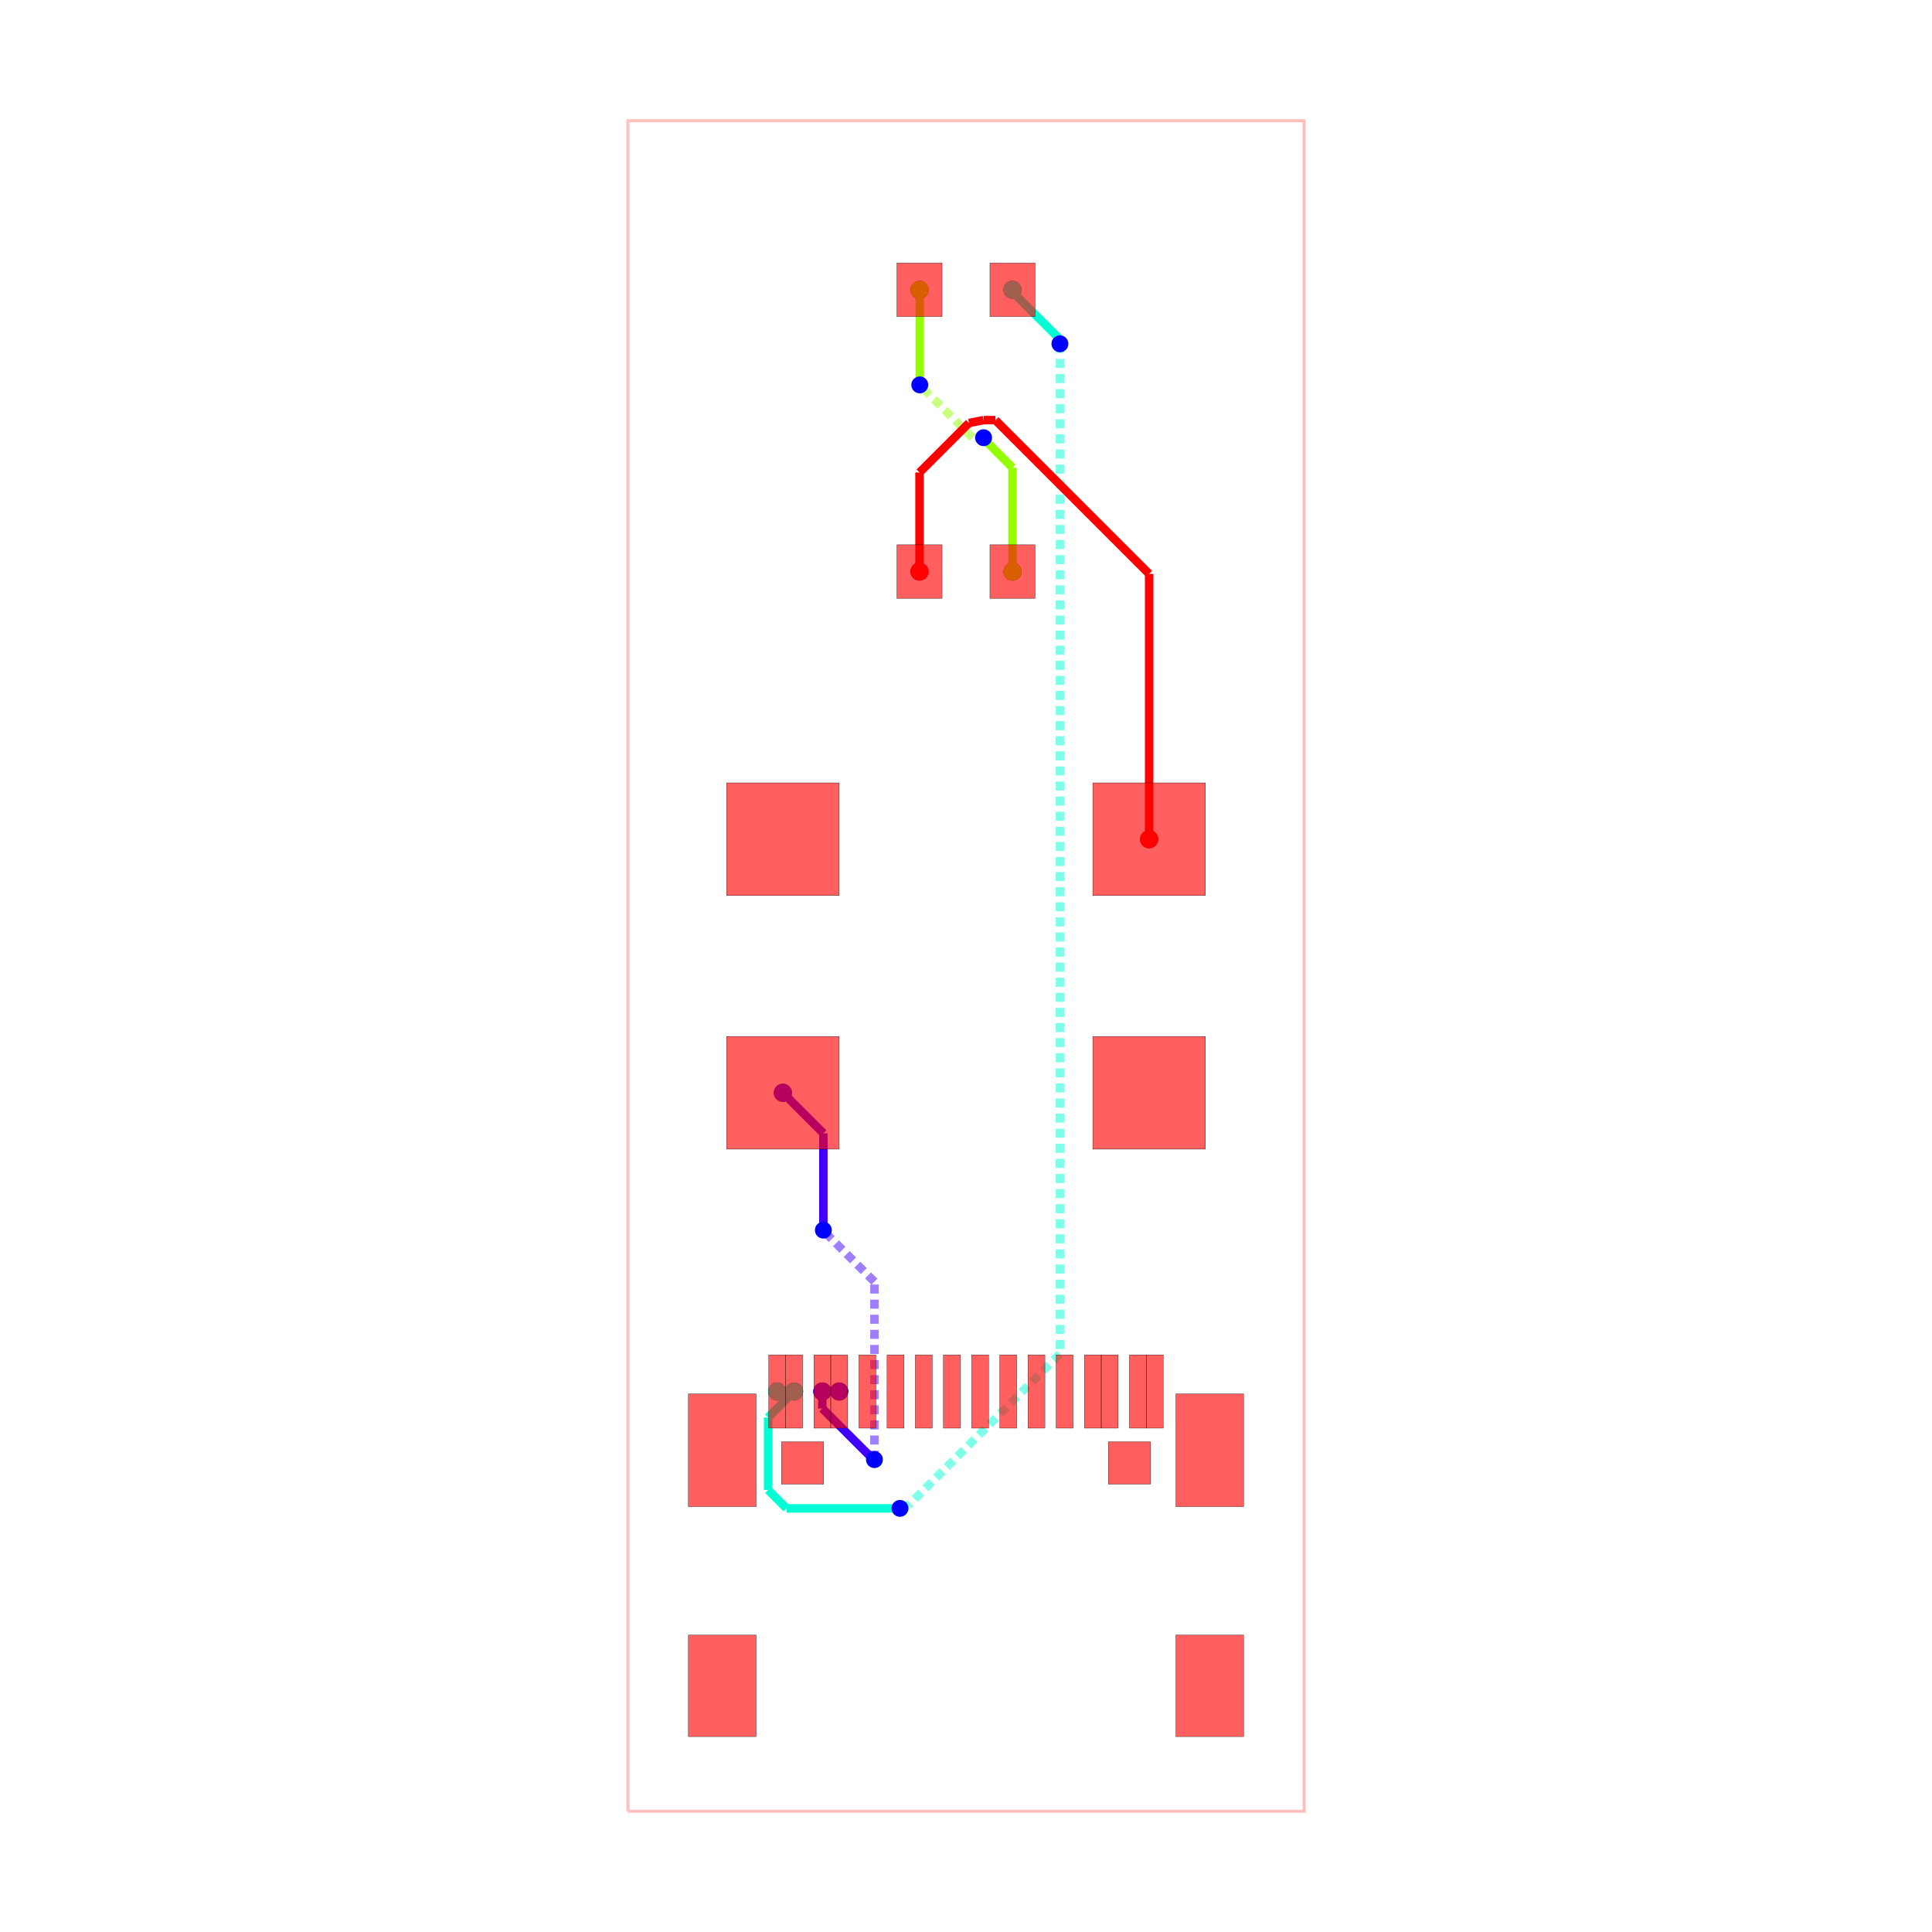
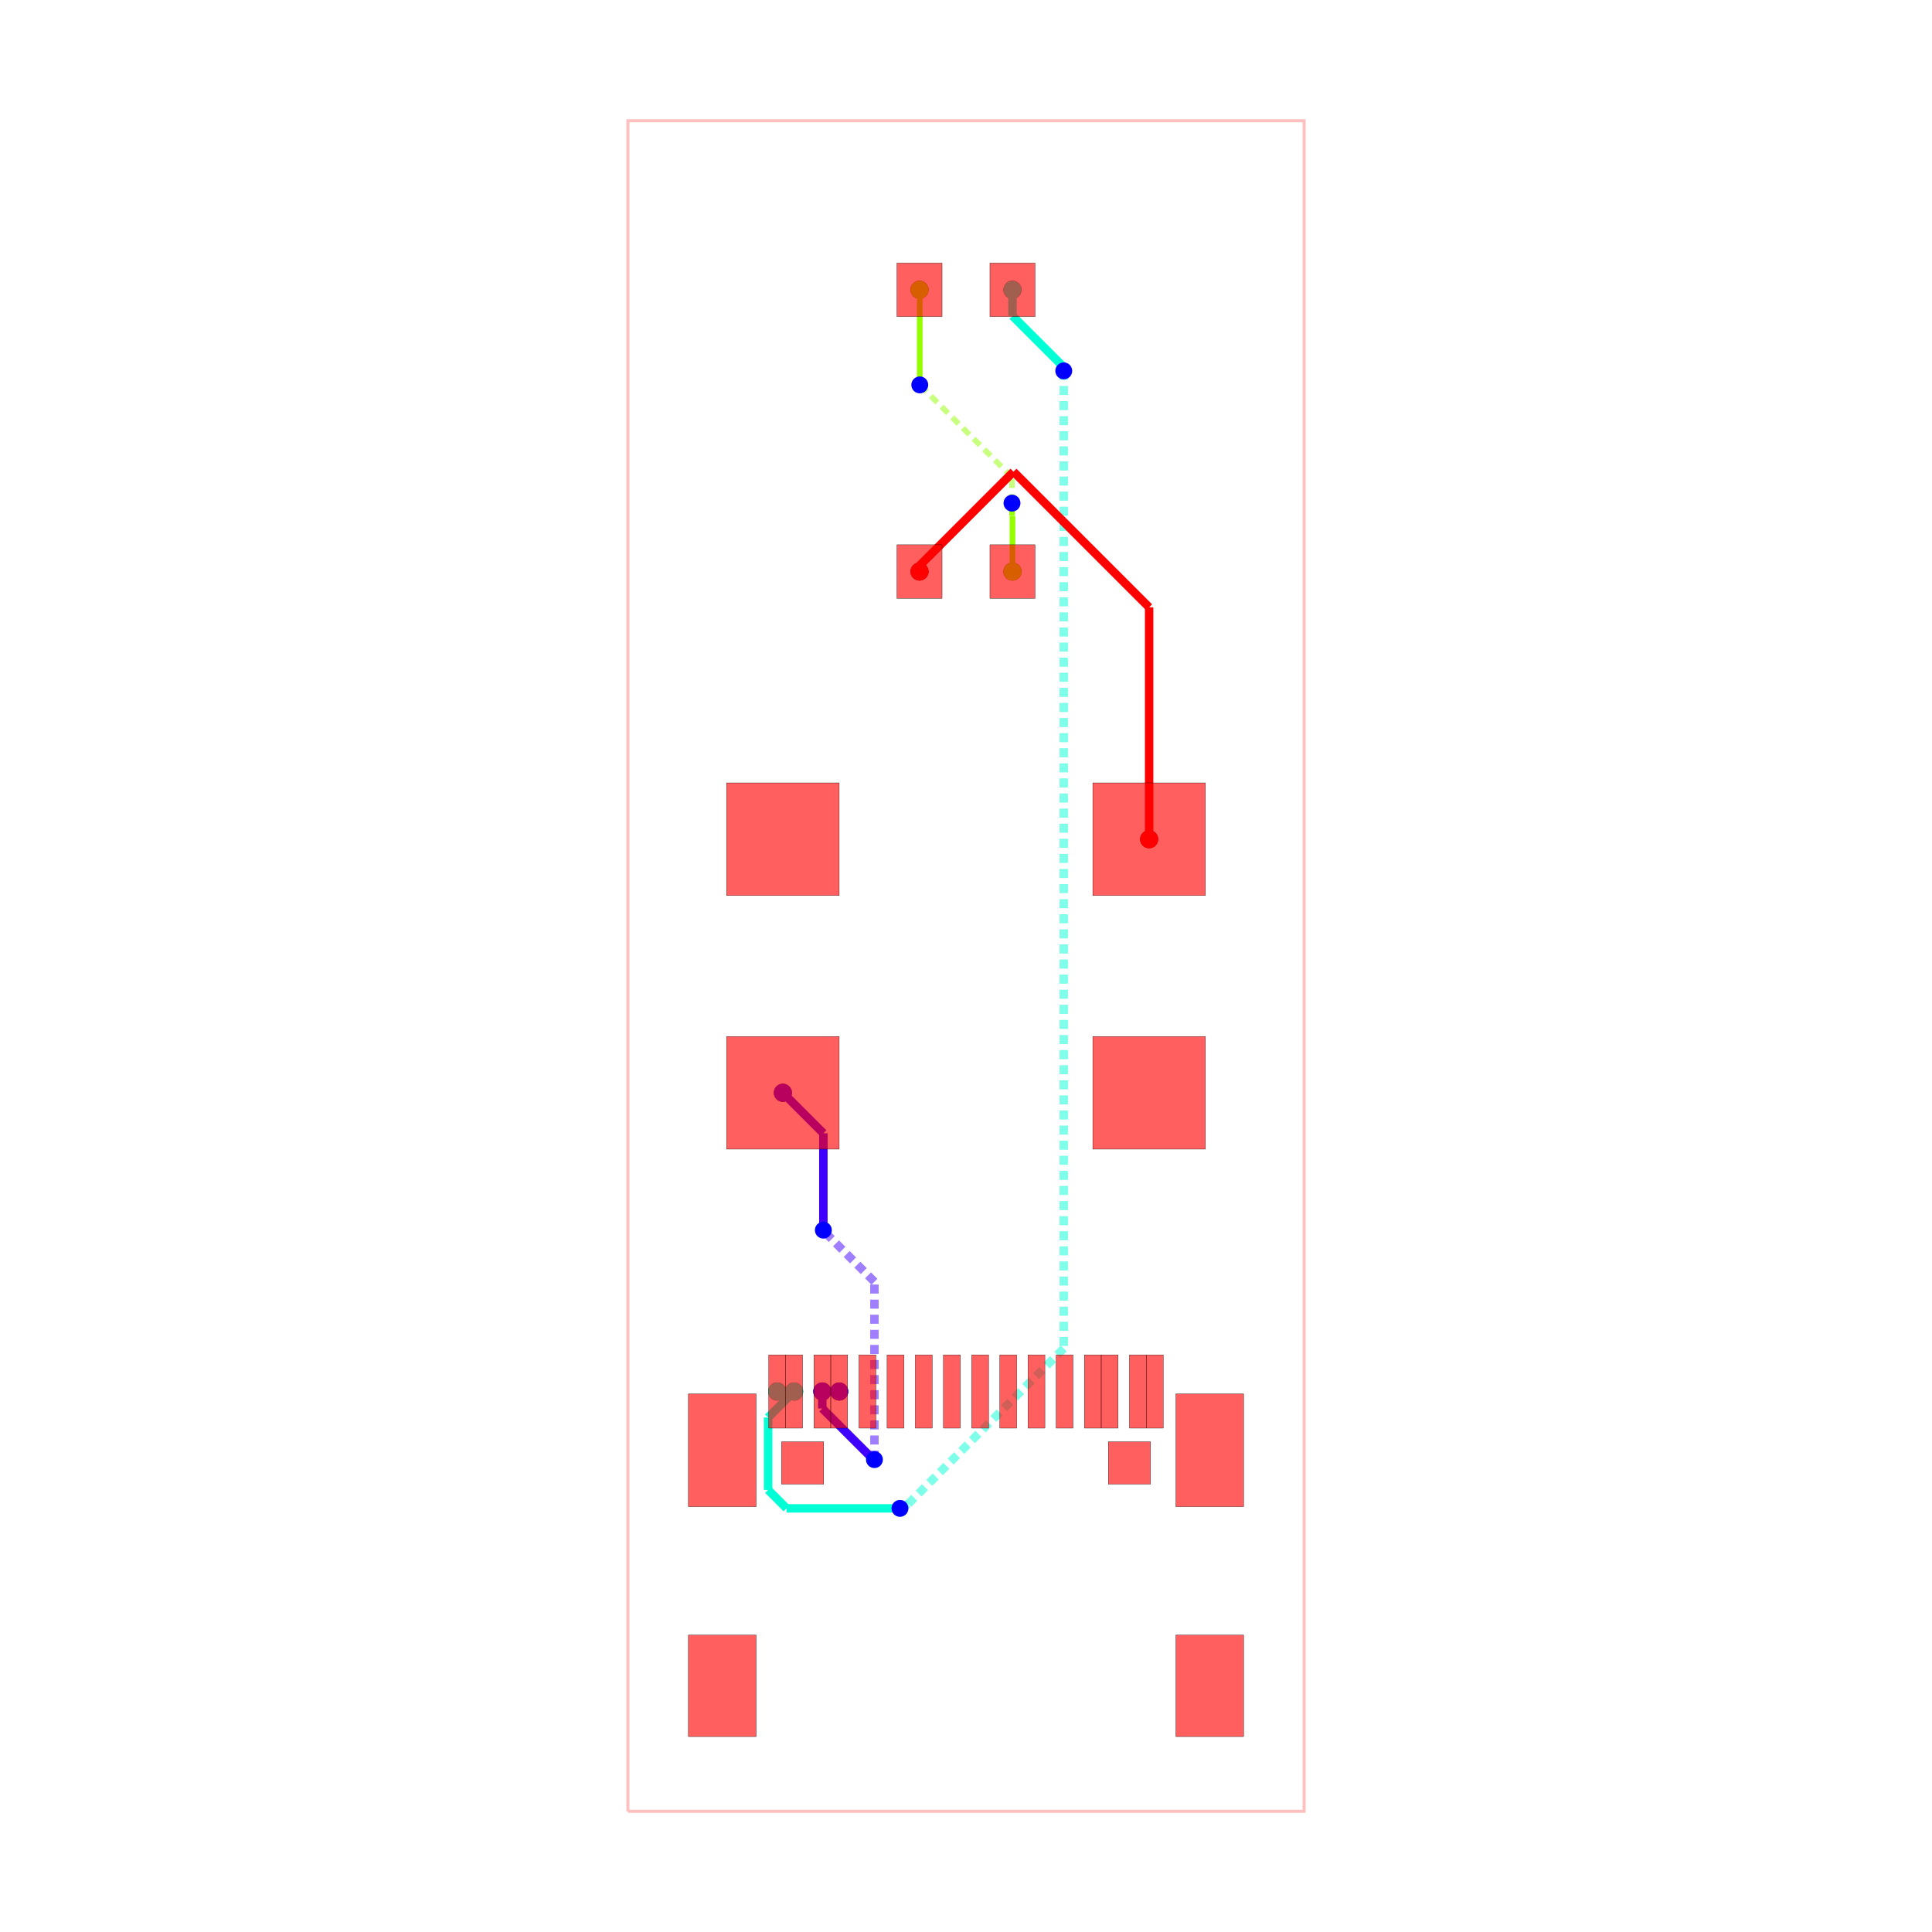
<svg xmlns="http://www.w3.org/2000/svg" width="640" height="640" viewBox="0 0 640 640">
  <rect width="100%" height="100%" fill="white" />
  <g>
    <circle data-type="point" data-label="source_trace_4 pcb_port_19" data-x="-3.7500700000001643" data-y="-13.750067999999942" cx="380.665" cy="278.001" r="3" fill="black" />
  </g>
  <g>
    <circle data-type="point" data-label="source_trace_4 pcb_port_22" data-x="-7.825" data-y="-9" cx="304.6" cy="189.333" r="3" fill="black" />
  </g>
  <g>
    <circle data-type="point" data-label="source_trace_6 pcb_port_23" data-x="-6.175" data-y="-9" cx="335.4" cy="189.333" r="3" fill="black" />
  </g>
  <g>
    <circle data-type="point" data-label="source_trace_6 pcb_port_16" data-x="-7.825" data-y="-4" cx="304.6" cy="96" r="3" fill="black" />
  </g>
  <g>
    <circle data-type="point" data-label="source_net_0 pcb_port_0" data-x="-10.350006000000008" data-y="-23.55091295000011" cx="257.467" cy="460.95" r="3" fill="black" />
  </g>
  <g>
    <circle data-type="point" data-label="source_net_0 pcb_port_1" data-x="-10.050031999999987" data-y="-23.55091295000011" cx="263.066" cy="460.95" r="3" fill="black" />
  </g>
  <g>
    <circle data-type="point" data-label="source_net_0 pcb_port_17" data-x="-6.175" data-y="-4" cx="335.4" cy="96" r="3" fill="black" />
  </g>
  <g>
    <circle data-type="point" data-label="source_net_1 pcb_port_2" data-x="-9.549905999999964" data-y="-23.55091295000011" cx="272.402" cy="460.95" r="3" fill="black" />
  </g>
  <g>
    <circle data-type="point" data-label="source_net_1 pcb_port_3" data-x="-9.249932000000058" data-y="-23.55091295000011" cx="278.001" cy="460.95" r="3" fill="black" />
  </g>
  <g>
    <circle data-type="point" data-label="source_net_1 pcb_port_20" data-x="-10.24992999999995" data-y="-18.249932000000058" cx="259.335" cy="361.999" r="3" fill="black" />
  </g>
  <g>
    <circle data-type="point" data-label="source_trace_4 (top)" data-x="-3.7500700000001643" data-y="-13.750067999999942" cx="380.665" cy="278.001" r="3" fill="hsl(0, 100%, 50%)" />
  </g>
  <g>
    <circle data-type="point" data-label="source_trace_4 (top)" data-x="-7.825" data-y="-9" cx="304.6" cy="189.333" r="3" fill="hsl(0, 100%, 50%)" />
  </g>
  <g>
    <circle data-type="point" data-label="source_trace_6 (top)" data-x="-6.175" data-y="-9" cx="335.4" cy="189.333" r="3" fill="hsl(85, 100%, 50%)" />
  </g>
  <g>
    <circle data-type="point" data-label="source_trace_6 (top)" data-x="-7.825" data-y="-4" cx="304.6" cy="96" r="3" fill="hsl(85, 100%, 50%)" />
  </g>
  <g>
    <circle data-type="point" data-label="source_net_0 (top)" data-x="-10.350006000000008" data-y="-23.55091295000011" cx="257.467" cy="460.95" r="3" fill="hsl(170, 100%, 50%)" />
  </g>
  <g>
    <circle data-type="point" data-label="source_net_0 (top)" data-x="-10.050031999999987" data-y="-23.55091295000011" cx="263.066" cy="460.95" r="3" fill="hsl(170, 100%, 50%)" />
  </g>
  <g>
    <circle data-type="point" data-label="source_net_0 (top)" data-x="-6.175" data-y="-4" cx="335.4" cy="96" r="3" fill="hsl(170, 100%, 50%)" />
  </g>
  <g>
    <circle data-type="point" data-label="source_net_1 (top)" data-x="-9.549905999999964" data-y="-23.55091295000011" cx="272.402" cy="460.95" r="3" fill="hsl(255, 100%, 50%)" />
  </g>
  <g>
    <circle data-type="point" data-label="source_net_1 (top)" data-x="-9.249932000000058" data-y="-23.55091295000011" cx="278.001" cy="460.95" r="3" fill="hsl(255, 100%, 50%)" />
  </g>
  <g>
    <circle data-type="point" data-label="source_net_1 (top)" data-x="-10.24992999999995" data-y="-18.249932000000058" cx="259.335" cy="361.999" r="3" fill="hsl(255, 100%, 50%)" />
  </g>
  <g>
    <polyline data-points="-13,-31 -1,-31 -1,-1 -13,-1 -13,-31" data-type="line" data-label="" points="208,600 432,600 432,40 208,40 208,600" fill="none" stroke="rgba(255,0,0,0.25)" stroke-width="1px" />
  </g>
  <g>
    <polyline data-points="-9.549905999999964,-23.55091295000011 -9.249932000000058,-23.55091295000011" data-type="line" data-label="" points="272.402,460.95 278.001,460.95" fill="none" stroke="hsl(255, 100%, 50%)" stroke-width="2.8" />
  </g>
  <g>
    <polyline data-points="-9.249932000000058,-23.55091295000011 -9.249932000000058,-23.55091295000011" data-type="line" data-label="" points="278.001,460.95 278.001,460.95" fill="none" stroke="hsl(255, 100%, 50%)" stroke-width="2.8" />
  </g>
  <g>
    <polyline data-points="-9.549905999999964,-23.55091295000011 -9.549905999999964,-23.85253240179489" data-type="line" data-label="" points="272.402,460.95 272.402,466.581" fill="none" stroke="hsl(255, 100%, 50%)" stroke-width="2.8" />
  </g>
  <g>
    <polyline data-points="-9.549905999999964,-23.85253240179489 -8.702590900590536,-24.699847501204317" data-type="line" data-label="" points="272.402,466.581 288.218,482.397" fill="none" stroke="hsl(255, 100%, 50%)" stroke-width="2.8" />
  </g>
  <g>
    <polyline data-points="-8.702590900590536,-24.699847501204317 -8.625,-24.759765625" data-type="line" data-label="" points="288.218,482.397 289.667,483.516" fill="none" stroke="hsl(255, 100%, 50%)" stroke-width="2.8" />
  </g>
  <g>
    <polyline data-points="-8.625,-24.759765625 -8.625,-21.60339829904658" data-type="line" data-label="" points="289.667,483.516 289.667,424.597" fill="none" stroke="rgba(64,0,255,0.5)" stroke-width="2.8" stroke-dasharray="3 2" />
  </g>
  <g>
    <polyline data-points="-8.625,-21.60339829904658 -9.528837925238355,-20.69956037380823" data-type="line" data-label="" points="289.667,424.597 272.795,407.725" fill="none" stroke="rgba(64,0,255,0.5)" stroke-width="2.8" stroke-dasharray="3 2" />
  </g>
  <g>
    <polyline data-points="-9.528837925238355,-20.69956037380823 -9.53125,-20.6875" data-type="line" data-label="" points="272.795,407.725 272.75,407.5" fill="none" stroke="rgba(64,0,255,0.5)" stroke-width="2.8" stroke-dasharray="3 2" />
  </g>
  <g>
    <polyline data-points="-9.53125,-20.6875 -9.53125,-18.968612000000007" data-type="line" data-label="" points="272.75,407.5 272.75,375.414" fill="none" stroke="hsl(255, 100%, 50%)" stroke-width="2.8" />
  </g>
  <g>
    <polyline data-points="-9.53125,-18.968612000000007 -10.24992999999995,-18.249932000000058" data-type="line" data-label="" points="272.75,375.414 259.335,361.999" fill="none" stroke="hsl(255, 100%, 50%)" stroke-width="2.8" />
  </g>
  <g>
    <polyline data-points="-10.350006000000008,-23.55091295000011 -10.050031999999987,-23.55091295000011" data-type="line" data-label="" points="257.467,460.95 263.066,460.95" fill="none" stroke="hsl(170, 100%, 50%)" stroke-width="2.8" />
  </g>
  <g>
    <polyline data-points="-10.050031999999987,-23.55091295000011 -10.050031999999987,-23.55091295000011" data-type="line" data-label="" points="263.066,460.95 263.066,460.95" fill="none" stroke="hsl(170, 100%, 50%)" stroke-width="2.8" />
  </g>
  <g>
-     <polyline data-points="-6.175,-4 -6.175,-4.037269524973273" data-type="line" data-label="" points="335.4,96 335.4,96.696" fill="none" stroke="hsl(170, 100%, 50%)" stroke-width="2.8" />
-   </g>
-   <g>
-     <polyline data-points="-6.175,-4.037269524973273 -5.333333333333333,-4.87893619163994" data-type="line" data-label="" points="335.4,96.696 351.111,112.407" fill="none" stroke="hsl(170, 100%, 50%)" stroke-width="2.8" />
-   </g>
-   <g>
-     <polyline data-points="-5.333333333333333,-4.87893619163994 -5.333333333333333,-4.958333333333333" data-type="line" data-label="" points="351.111,112.407 351.111,113.889" fill="none" stroke="hsl(170, 100%, 50%)" stroke-width="2.8" />
-   </g>
-   <g>
-     <polyline data-points="-5.333333333333333,-4.958333333333333 -5.333333333333333,-22.88279779488411" data-type="line" data-label="" points="351.111,113.889 351.111,448.479" fill="none" stroke="rgba(0,255,213,0.5)" stroke-width="2.8" stroke-dasharray="3 2" />
-   </g>
-   <g>
-     <polyline data-points="-5.333333333333333,-22.88279779488411 -8.02238273207638,-25.571847193627157" data-type="line" data-label="" points="351.111,448.479 300.916,498.674" fill="none" stroke="rgba(0,255,213,0.5)" stroke-width="2.8" stroke-dasharray="3 2" />
-   </g>
-   <g>
-     <polyline data-points="-8.02238273207638,-25.571847193627157 -8.171875,-25.625" data-type="line" data-label="" points="300.916,498.674 298.125,499.667" fill="none" stroke="rgba(0,255,213,0.5)" stroke-width="2.8" stroke-dasharray="3 2" />
-   </g>
-   <g>
-     <polyline data-points="-8.171875,-25.625 -10.184535567661191,-25.625" data-type="line" data-label="" points="298.125,499.667 260.555,499.667" fill="none" stroke="hsl(170, 100%, 50%)" stroke-width="2.8" />
-   </g>
-   <g>
-     <polyline data-points="-10.184535567661191,-25.625 -10.511791614863652,-25.29774395279754" data-type="line" data-label="" points="260.555,499.667 254.447,493.558" fill="none" stroke="hsl(170, 100%, 50%)" stroke-width="2.8" />
-   </g>
-   <g>
-     <polyline data-points="-10.511791614863652,-25.29774395279754 -10.511791614863652,-24.012672564863777" data-type="line" data-label="" points="254.447,493.558 254.447,469.57" fill="none" stroke="hsl(170, 100%, 50%)" stroke-width="2.8" />
-   </g>
-   <g>
-     <polyline data-points="-10.511791614863652,-24.012672564863777 -10.050031999999987,-23.55091295000011" data-type="line" data-label="" points="254.447,469.57 263.066,460.95" fill="none" stroke="hsl(170, 100%, 50%)" stroke-width="2.8" />
-   </g>
-   <g>
-     <polyline data-points="-6.175,-9 -6.175,-7.156387452297499" data-type="line" data-label="" points="335.4,189.333 335.4,154.919" fill="none" stroke="hsl(85, 100%, 50%)" stroke-width="2.8" />
-   </g>
-   <g>
-     <polyline data-points="-6.175,-7.156387452297499 -6.6431505222448655,-6.688236930052633" data-type="line" data-label="" points="335.4,154.919 326.661,146.18" fill="none" stroke="hsl(85, 100%, 50%)" stroke-width="2.8" />
-   </g>
-   <g>
-     <polyline data-points="-6.6431505222448655,-6.688236930052633 -6.6875,-6.625" data-type="line" data-label="" points="326.661,146.18 325.833,145" fill="none" stroke="hsl(85, 100%, 50%)" stroke-width="2.8" />
-   </g>
-   <g>
-     <polyline data-points="-6.6875,-6.625 -6.885360057238767,-6.625" data-type="line" data-label="" points="325.833,145 322.14,145" fill="none" stroke="rgba(149,255,0,0.5)" stroke-width="2.8" stroke-dasharray="3 2" />
-   </g>
-   <g>
-     <polyline data-points="-6.885360057238767,-6.625 -7.80247959932863,-5.707880457910137" data-type="line" data-label="" points="322.14,145 305.02,127.88" fill="none" stroke="rgba(149,255,0,0.5)" stroke-width="2.8" stroke-dasharray="3 2" />
-   </g>
-   <g>
-     <polyline data-points="-7.80247959932863,-5.707880457910137 -7.8203125,-5.6875" data-type="line" data-label="" points="305.02,127.88 304.688,127.5" fill="none" stroke="rgba(149,255,0,0.5)" stroke-width="2.8" stroke-dasharray="3 2" />
-   </g>
-   <g>
-     <polyline data-points="-7.8203125,-5.6875 -7.8203125,-4.0046875" data-type="line" data-label="" points="304.688,127.5 304.688,96.087" fill="none" stroke="hsl(85, 100%, 50%)" stroke-width="2.8" />
-   </g>
-   <g>
-     <polyline data-points="-7.8203125,-4.0046875 -7.825,-4" data-type="line" data-label="" points="304.688,96.087 304.6,96" fill="none" stroke="hsl(85, 100%, 50%)" stroke-width="2.8" />
-   </g>
-   <g>
-     <polyline data-points="-7.825,-9 -7.825,-7.241666666666666" data-type="line" data-label="" points="304.6,189.333 304.6,156.511" fill="none" stroke="hsl(0, 100%, 50%)" stroke-width="2.8" />
-   </g>
-   <g>
-     <polyline data-points="-7.825,-7.241666666666666 -6.947076761449081,-6.363743428115747" data-type="line" data-label="" points="304.6,156.511 320.988,140.123" fill="none" stroke="hsl(0, 100%, 50%)" stroke-width="2.8" />
-   </g>
-   <g>
-     <polyline data-points="-6.947076761449081,-6.363743428115747 -6.6875,-6.312499999999999" data-type="line" data-label="" points="320.988,140.123 325.833,139.167" fill="none" stroke="hsl(0, 100%, 50%)" stroke-width="2.8" />
-   </g>
-   <g>
-     <polyline data-points="-6.6875,-6.312499999999999 -6.479166666666667,-6.312499999999999" data-type="line" data-label="" points="325.833,139.167 329.722,139.167" fill="none" stroke="hsl(0, 100%, 50%)" stroke-width="2.8" />
-   </g>
-   <g>
-     <polyline data-points="-6.479166666666667,-6.312499999999999 -6.468646750026209,-6.323019916640457" data-type="line" data-label="" points="329.722,139.167 329.919,139.363" fill="none" stroke="hsl(0, 100%, 50%)" stroke-width="2.8" />
-   </g>
-   <g>
-     <polyline data-points="-6.468646750026209,-6.323019916640457 -3.7500700000001643,-9.041596666666502" data-type="line" data-label="" points="329.919,139.363 380.665,190.11" fill="none" stroke="hsl(0, 100%, 50%)" stroke-width="2.8" />
-   </g>
-   <g>
-     <polyline data-points="-3.7500700000001643,-9.041596666666502 -3.7500700000001643,-13.750067999999942" data-type="line" data-label="" points="380.665,190.11 380.665,278.001" fill="none" stroke="hsl(0, 100%, 50%)" stroke-width="2.8" />
+     <polyline data-points="-6.175,-4 -6.175,-4.463279998543784" data-type="line" data-label="" points="335.4,96 335.4,104.648" fill="none" stroke="hsl(170, 100%, 50%)" stroke-width="2.8" />
+   </g>
+   <g>
+     <polyline data-points="-6.175,-4.463279998543784 -5.26530612244898,-5.372973876094804" data-type="line" data-label="" points="335.4,104.648 352.381,121.629" fill="none" stroke="hsl(170, 100%, 50%)" stroke-width="2.8" />
+   </g>
+   <g>
+     <polyline data-points="-5.26530612244898,-5.372973876094804 -5.26530612244898,-5.438775510204082" data-type="line" data-label="" points="352.381,121.629 352.381,122.857" fill="none" stroke="hsl(170, 100%, 50%)" stroke-width="2.8" />
+   </g>
+   <g>
+     <polyline data-points="-5.26530612244898,-5.438775510204082 -5.26530612244898,-22.786940751837403" data-type="line" data-label="" points="352.381,122.857 352.381,446.69" fill="none" stroke="rgba(0,255,213,0.5)" stroke-width="2.8" stroke-dasharray="3 2" />
+   </g>
+   <g>
+     <polyline data-points="-5.26530612244898,-22.786940751837403 -8.023688830475496,-25.54532345986392" data-type="line" data-label="" points="352.381,446.69 300.891,498.179" fill="none" stroke="rgba(0,255,213,0.5)" stroke-width="2.8" stroke-dasharray="3 2" />
+   </g>
+   <g>
+     <polyline data-points="-8.023688830475496,-25.54532345986392 -8.171875,-25.625" data-type="line" data-label="" points="300.891,498.179 298.125,499.667" fill="none" stroke="rgba(0,255,213,0.5)" stroke-width="2.8" stroke-dasharray="3 2" />
+   </g>
+   <g>
+     <polyline data-points="-8.171875,-25.625 -10.18406351390872,-25.625" data-type="line" data-label="" points="298.125,499.667 260.564,499.667" fill="none" stroke="hsl(170, 100%, 50%)" stroke-width="2.8" />
+   </g>
+   <g>
+     <polyline data-points="-10.18406351390872,-25.625 -10.511731557417155,-25.297331956491565" data-type="line" data-label="" points="260.564,499.667 254.448,493.55" fill="none" stroke="hsl(170, 100%, 50%)" stroke-width="2.8" />
+   </g>
+   <g>
+     <polyline data-points="-10.511731557417155,-25.297331956491565 -10.511731557417155,-24.01261250741728" data-type="line" data-label="" points="254.448,493.55 254.448,469.569" fill="none" stroke="hsl(170, 100%, 50%)" stroke-width="2.8" />
+   </g>
+   <g>
+     <polyline data-points="-10.511731557417155,-24.01261250741728 -10.050031999999987,-23.55091295000011" data-type="line" data-label="" points="254.448,469.569 263.066,460.95" fill="none" stroke="hsl(170, 100%, 50%)" stroke-width="2.8" />
+   </g>
+   <g>
+     <polyline data-points="-6.175,-9 -6.175,-8.010215705891813" data-type="line" data-label="" points="335.4,189.333 335.4,170.857" fill="none" stroke="hsl(85, 100%, 50%)" stroke-width="1.867" />
+   </g>
+   <g>
+     <polyline data-points="-6.175,-8.010215705891813 -6.182165180595044,-8.003050525296768" data-type="line" data-label="" points="335.4,170.857 335.266,170.724" fill="none" stroke="hsl(85, 100%, 50%)" stroke-width="1.867" />
+   </g>
+   <g>
+     <polyline data-points="-6.182165180595044,-8.003050525296768 -6.183673469387755,-7.785714285714287" data-type="line" data-label="" points="335.266,170.724 335.238,166.667" fill="none" stroke="hsl(85, 100%, 50%)" stroke-width="1.867" />
+   </g>
+   <g>
+     <polyline data-points="-6.183673469387755,-7.785714285714287 -6.183673469387755,-7.325055211660817" data-type="line" data-label="" points="335.238,166.667 335.238,158.068" fill="none" stroke="rgba(149,255,0,0.5)" stroke-width="1.867" stroke-dasharray="3 2" />
+   </g>
+   <g>
+     <polyline data-points="-6.183673469387755,-7.325055211660817 -7.801848180027941,-5.706880501020631" data-type="line" data-label="" points="335.238,158.068 305.032,127.862" fill="none" stroke="rgba(149,255,0,0.5)" stroke-width="1.867" stroke-dasharray="3 2" />
+   </g>
+   <g>
+     <polyline data-points="-7.801848180027941,-5.706880501020631 -7.8203125,-5.6875" data-type="line" data-label="" points="305.032,127.862 304.688,127.5" fill="none" stroke="rgba(149,255,0,0.5)" stroke-width="1.867" stroke-dasharray="3 2" />
+   </g>
+   <g>
+     <polyline data-points="-7.8203125,-5.6875 -7.8203125,-4.0046875" data-type="line" data-label="" points="304.688,127.5 304.688,96.087" fill="none" stroke="hsl(85, 100%, 50%)" stroke-width="1.867" />
+   </g>
+   <g>
+     <polyline data-points="-7.8203125,-4.0046875 -7.825,-4" data-type="line" data-label="" points="304.688,96.087 304.6,96" fill="none" stroke="hsl(85, 100%, 50%)" stroke-width="1.867" />
+   </g>
+   <g>
+     <polyline data-points="-7.825,-9 -7.825,-8.895825488219717" data-type="line" data-label="" points="304.6,189.333 304.6,187.389" fill="none" stroke="hsl(0, 100%, 50%)" stroke-width="2.8" />
+   </g>
+   <g>
+     <polyline data-points="-7.825,-8.895825488219717 -6.157124783078221,-7.227950271297939" data-type="line" data-label="" points="304.6,187.389 335.734,156.255" fill="none" stroke="hsl(0, 100%, 50%)" stroke-width="2.8" />
+   </g>
+   <g>
+     <polyline data-points="-6.157124783078221,-7.227950271297939 -3.7500700000001643,-9.635005054375995" data-type="line" data-label="" points="335.734,156.255 380.665,201.187" fill="none" stroke="hsl(0, 100%, 50%)" stroke-width="2.8" />
+   </g>
+   <g>
+     <polyline data-points="-3.7500700000001643,-9.635005054375995 -3.7500700000001643,-13.750067999999942" data-type="line" data-label="" points="380.665,201.187 380.665,278.001" fill="none" stroke="hsl(0, 100%, 50%)" stroke-width="2.8" />
  </g>
  <g>
    <rect data-type="rect" data-label="top" data-x="-8.750060000000076" data-y="-23.55091295000011" x="284.532" y="448.817" width="5.6" height="24.267" fill="rgba(255,0,0,0.25)" stroke="black" stroke-width="0.054" />
  </g>
  <g>
    <rect data-type="rect" data-label="top" data-x="-8.24993399999994" data-y="-23.55091295000011" x="293.868" y="448.817" width="5.6" height="24.267" fill="rgba(255,0,0,0.25)" stroke="black" stroke-width="0.054" />
  </g>
  <g>
    <rect data-type="rect" data-label="top" data-x="-7.750061999999957" data-y="-23.55091295000011" x="303.199" y="448.817" width="5.6" height="24.267" fill="rgba(255,0,0,0.25)" stroke="black" stroke-width="0.054" />
  </g>
  <g>
    <rect data-type="rect" data-label="top" data-x="-7.249935999999934" data-y="-23.55091295000011" x="312.535" y="448.817" width="5.6" height="24.267" fill="rgba(255,0,0,0.25)" stroke="black" stroke-width="0.054" />
  </g>
  <g>
    <rect data-type="rect" data-label="top" data-x="-6.750064000000066" data-y="-23.55091295000011" x="321.865" y="448.817" width="5.6" height="24.267" fill="rgba(255,0,0,0.25)" stroke="black" stroke-width="0.054" />
  </g>
  <g>
    <rect data-type="rect" data-label="top" data-x="-6.249938000000043" data-y="-23.55091295000011" x="331.201" y="448.817" width="5.6" height="24.267" fill="rgba(255,0,0,0.25)" stroke="black" stroke-width="0.054" />
  </g>
  <g>
    <rect data-type="rect" data-label="top" data-x="-5.750320000000102" data-y="-23.55091295000011" x="340.527" y="448.817" width="5.6" height="24.267" fill="rgba(255,0,0,0.25)" stroke="black" stroke-width="0.054" />
  </g>
  <g>
    <rect data-type="rect" data-label="top" data-x="-5.249939999999924" data-y="-23.55091295000011" x="349.868" y="448.817" width="5.6" height="24.267" fill="rgba(255,0,0,0.25)" stroke="black" stroke-width="0.054" />
  </g>
  <g>
    <rect data-type="rect" data-label="top" data-x="-10.350006000000008" data-y="-23.55091295000011" x="254.667" y="448.817" width="5.6" height="24.267" fill="rgba(255,0,0,0.25)" stroke="black" stroke-width="0.054" />
  </g>
  <g>
    <rect data-type="rect" data-label="top" data-x="-10.050031999999987" data-y="-23.55091295000011" x="260.266" y="448.817" width="5.6" height="24.267" fill="rgba(255,0,0,0.25)" stroke="black" stroke-width="0.054" />
  </g>
  <g>
    <rect data-type="rect" data-label="top" data-x="-9.549905999999964" data-y="-23.55091295000011" x="269.602" y="448.817" width="5.6" height="24.267" fill="rgba(255,0,0,0.25)" stroke="black" stroke-width="0.054" />
  </g>
  <g>
    <rect data-type="rect" data-label="top" data-x="-9.249932000000058" data-y="-23.55091295000011" x="275.201" y="448.817" width="5.6" height="24.267" fill="rgba(255,0,0,0.25)" stroke="black" stroke-width="0.054" />
  </g>
  <g>
    <rect data-type="rect" data-label="top" data-x="-4.750067999999942" data-y="-23.55091295000011" x="359.199" y="448.817" width="5.6" height="24.267" fill="rgba(255,0,0,0.25)" stroke="black" stroke-width="0.054" />
  </g>
  <g>
    <rect data-type="rect" data-label="top" data-x="-4.449839999999995" data-y="-23.55091295000011" x="364.803" y="448.817" width="5.6" height="24.267" fill="rgba(255,0,0,0.25)" stroke="black" stroke-width="0.054" />
  </g>
  <g>
    <rect data-type="rect" data-label="top" data-x="-3.949967999999899" data-y="-23.55091295000011" x="374.134" y="448.817" width="5.6" height="24.267" fill="rgba(255,0,0,0.25)" stroke="black" stroke-width="0.054" />
  </g>
  <g>
    <rect data-type="rect" data-label="top" data-x="-3.6499939999999924" data-y="-23.55091295000011" x="379.733" y="448.817" width="5.6" height="24.267" fill="rgba(255,0,0,0.25)" stroke="black" stroke-width="0.054" />
  </g>
  <g>
    <rect data-type="rect" data-label="top" data-x="-7.825" data-y="-4" x="297.133" y="87.133" width="14.933" height="17.733" fill="rgba(255,0,0,0.25)" stroke="black" stroke-width="0.054" />
  </g>
  <g>
    <rect data-type="rect" data-label="top" data-x="-6.175" data-y="-4" x="327.933" y="87.133" width="14.933" height="17.733" fill="rgba(255,0,0,0.25)" stroke="black" stroke-width="0.054" />
  </g>
  <g>
    <rect data-type="rect" data-label="top" data-x="-7.825" data-y="-9" x="297.133" y="180.467" width="14.933" height="17.733" fill="rgba(255,0,0,0.25)" stroke="black" stroke-width="0.054" />
  </g>
  <g>
    <rect data-type="rect" data-label="top" data-x="-6.175" data-y="-9" x="327.933" y="180.467" width="14.933" height="17.733" fill="rgba(255,0,0,0.25)" stroke="black" stroke-width="0.054" />
  </g>
  <g>
    <rect data-type="rect" data-label="top, inner1, inner2, bottom" data-x="-2.67488800000001" data-y="-28.774086349999948" x="389.535" y="541.65" width="22.4" height="33.6" fill="rgba(255,0,0,0.25)" stroke="black" stroke-width="0.054" />
  </g>
  <g>
    <rect data-type="rect" data-label="top, inner1, inner2, bottom" data-x="-2.67488800000001" data-y="-24.594262350000122" x="389.535" y="461.76" width="22.4" height="37.333" fill="rgba(255,0,0,0.25)" stroke="black" stroke-width="0.054" />
  </g>
  <g>
    <rect data-type="rect" data-label="top, inner1, inner2, bottom" data-x="-11.32511199999999" data-y="-24.594262350000122" x="228.065" y="461.76" width="22.4" height="37.333" fill="rgba(255,0,0,0.25)" stroke="black" stroke-width="0.054" />
  </g>
  <g>
    <rect data-type="rect" data-label="top, inner1, inner2, bottom" data-x="-11.32511199999999" data-y="-28.774086349999948" x="228.065" y="541.65" width="22.4" height="33.6" fill="rgba(255,0,0,0.25)" stroke="black" stroke-width="0.054" />
  </g>
  <g>
    <rect data-type="rect" data-label="top, inner1, inner2, bottom" data-x="-3.7500700000001643" data-y="-18.249932000000058" x="361.999" y="343.332" width="37.333" height="37.333" fill="rgba(255,0,0,0.25)" stroke="black" stroke-width="0.054" />
  </g>
  <g>
    <rect data-type="rect" data-label="top, inner1, inner2, bottom" data-x="-3.7500700000001643" data-y="-13.750067999999942" x="361.999" y="259.335" width="37.333" height="37.333" fill="rgba(255,0,0,0.25)" stroke="black" stroke-width="0.054" />
  </g>
  <g>
    <rect data-type="rect" data-label="top, inner1, inner2, bottom" data-x="-10.24992999999995" data-y="-13.750067999999942" x="240.668" y="259.335" width="37.333" height="37.333" fill="rgba(255,0,0,0.25)" stroke="black" stroke-width="0.054" />
  </g>
  <g>
    <rect data-type="rect" data-label="top, inner1, inner2, bottom" data-x="-10.24992999999995" data-y="-18.249932000000058" x="240.668" y="343.332" width="37.333" height="37.333" fill="rgba(255,0,0,0.25)" stroke="black" stroke-width="0.054" />
  </g>
  <g>
    <rect data-type="rect" data-label="top, inner1, inner2, bottom" data-x="-9.89991800000007" data-y="-24.819388950000075" x="258.868" y="477.628" width="14" height="14" fill="rgba(255,0,0,0.25)" stroke="black" stroke-width="0.054" />
  </g>
  <g>
    <rect data-type="rect" data-label="top, inner1, inner2, bottom" data-x="-4.100081999999929" data-y="-24.819388950000075" x="367.132" y="477.628" width="14" height="14" fill="rgba(255,0,0,0.25)" stroke="black" stroke-width="0.054" />
  </g>
  <g>
    <rect data-type="rect" data-label="" data-x="-8.750060000000076" data-y="-23.55091295000011" x="284.532" y="448.817" width="5.6" height="24.267" fill="rgba(255,0,0,0.5)" stroke="black" stroke-width="0.054" />
  </g>
  <g>
    <rect data-type="rect" data-label="" data-x="-8.24993399999994" data-y="-23.55091295000011" x="293.868" y="448.817" width="5.6" height="24.267" fill="rgba(255,0,0,0.5)" stroke="black" stroke-width="0.054" />
  </g>
  <g>
    <rect data-type="rect" data-label="" data-x="-7.750061999999957" data-y="-23.55091295000011" x="303.199" y="448.817" width="5.6" height="24.267" fill="rgba(255,0,0,0.5)" stroke="black" stroke-width="0.054" />
  </g>
  <g>
    <rect data-type="rect" data-label="" data-x="-7.249935999999934" data-y="-23.55091295000011" x="312.535" y="448.817" width="5.6" height="24.267" fill="rgba(255,0,0,0.5)" stroke="black" stroke-width="0.054" />
  </g>
  <g>
    <rect data-type="rect" data-label="" data-x="-6.750064000000066" data-y="-23.55091295000011" x="321.865" y="448.817" width="5.6" height="24.267" fill="rgba(255,0,0,0.5)" stroke="black" stroke-width="0.054" />
  </g>
  <g>
    <rect data-type="rect" data-label="" data-x="-6.249938000000043" data-y="-23.55091295000011" x="331.201" y="448.817" width="5.6" height="24.267" fill="rgba(255,0,0,0.5)" stroke="black" stroke-width="0.054" />
  </g>
  <g>
    <rect data-type="rect" data-label="" data-x="-5.750320000000102" data-y="-23.55091295000011" x="340.527" y="448.817" width="5.6" height="24.267" fill="rgba(255,0,0,0.5)" stroke="black" stroke-width="0.054" />
  </g>
  <g>
    <rect data-type="rect" data-label="" data-x="-5.249939999999924" data-y="-23.55091295000011" x="349.868" y="448.817" width="5.6" height="24.267" fill="rgba(255,0,0,0.5)" stroke="black" stroke-width="0.054" />
  </g>
  <g>
    <rect data-type="rect" data-label="" data-x="-10.350006000000008" data-y="-23.55091295000011" x="254.667" y="448.817" width="5.6" height="24.267" fill="rgba(255,0,0,0.5)" stroke="black" stroke-width="0.054" />
  </g>
  <g>
    <rect data-type="rect" data-label="" data-x="-10.050031999999987" data-y="-23.55091295000011" x="260.266" y="448.817" width="5.6" height="24.267" fill="rgba(255,0,0,0.5)" stroke="black" stroke-width="0.054" />
  </g>
  <g>
    <rect data-type="rect" data-label="" data-x="-9.549905999999964" data-y="-23.55091295000011" x="269.602" y="448.817" width="5.6" height="24.267" fill="rgba(255,0,0,0.5)" stroke="black" stroke-width="0.054" />
  </g>
  <g>
    <rect data-type="rect" data-label="" data-x="-9.249932000000058" data-y="-23.55091295000011" x="275.201" y="448.817" width="5.6" height="24.267" fill="rgba(255,0,0,0.5)" stroke="black" stroke-width="0.054" />
  </g>
  <g>
    <rect data-type="rect" data-label="" data-x="-4.750067999999942" data-y="-23.55091295000011" x="359.199" y="448.817" width="5.6" height="24.267" fill="rgba(255,0,0,0.5)" stroke="black" stroke-width="0.054" />
  </g>
  <g>
    <rect data-type="rect" data-label="" data-x="-4.449839999999995" data-y="-23.55091295000011" x="364.803" y="448.817" width="5.6" height="24.267" fill="rgba(255,0,0,0.5)" stroke="black" stroke-width="0.054" />
  </g>
  <g>
    <rect data-type="rect" data-label="" data-x="-3.949967999999899" data-y="-23.55091295000011" x="374.134" y="448.817" width="5.6" height="24.267" fill="rgba(255,0,0,0.5)" stroke="black" stroke-width="0.054" />
  </g>
  <g>
    <rect data-type="rect" data-label="" data-x="-3.6499939999999924" data-y="-23.55091295000011" x="379.733" y="448.817" width="5.6" height="24.267" fill="rgba(255,0,0,0.5)" stroke="black" stroke-width="0.054" />
  </g>
  <g>
    <rect data-type="rect" data-label="" data-x="-7.825" data-y="-4" x="297.133" y="87.133" width="14.933" height="17.733" fill="rgba(255,0,0,0.5)" stroke="black" stroke-width="0.054" />
  </g>
  <g>
    <rect data-type="rect" data-label="" data-x="-6.175" data-y="-4" x="327.933" y="87.133" width="14.933" height="17.733" fill="rgba(255,0,0,0.5)" stroke="black" stroke-width="0.054" />
  </g>
  <g>
    <rect data-type="rect" data-label="" data-x="-7.825" data-y="-9" x="297.133" y="180.467" width="14.933" height="17.733" fill="rgba(255,0,0,0.5)" stroke="black" stroke-width="0.054" />
  </g>
  <g>
    <rect data-type="rect" data-label="" data-x="-6.175" data-y="-9" x="327.933" y="180.467" width="14.933" height="17.733" fill="rgba(255,0,0,0.5)" stroke="black" stroke-width="0.054" />
  </g>
  <g>
    <rect data-type="rect" data-label="" data-x="-2.67488800000001" data-y="-28.774086349999948" x="389.535" y="541.65" width="22.4" height="33.6" fill="rgba(255,0,0,0.5)" stroke="black" stroke-width="0.054" />
  </g>
  <g>
    <rect data-type="rect" data-label="" data-x="-2.67488800000001" data-y="-24.594262350000122" x="389.535" y="461.76" width="22.4" height="37.333" fill="rgba(255,0,0,0.5)" stroke="black" stroke-width="0.054" />
  </g>
  <g>
    <rect data-type="rect" data-label="" data-x="-11.32511199999999" data-y="-24.594262350000122" x="228.065" y="461.76" width="22.4" height="37.333" fill="rgba(255,0,0,0.5)" stroke="black" stroke-width="0.054" />
  </g>
  <g>
    <rect data-type="rect" data-label="" data-x="-11.32511199999999" data-y="-28.774086349999948" x="228.065" y="541.65" width="22.4" height="33.6" fill="rgba(255,0,0,0.5)" stroke="black" stroke-width="0.054" />
  </g>
  <g>
    <rect data-type="rect" data-label="" data-x="-3.7500700000001643" data-y="-18.249932000000058" x="361.999" y="343.332" width="37.333" height="37.333" fill="rgba(255,0,0,0.5)" stroke="black" stroke-width="0.054" />
  </g>
  <g>
    <rect data-type="rect" data-label="" data-x="-3.7500700000001643" data-y="-13.750067999999942" x="361.999" y="259.335" width="37.333" height="37.333" fill="rgba(255,0,0,0.5)" stroke="black" stroke-width="0.054" />
  </g>
  <g>
    <rect data-type="rect" data-label="" data-x="-10.24992999999995" data-y="-13.750067999999942" x="240.668" y="259.335" width="37.333" height="37.333" fill="rgba(255,0,0,0.5)" stroke="black" stroke-width="0.054" />
  </g>
  <g>
    <rect data-type="rect" data-label="" data-x="-10.24992999999995" data-y="-18.249932000000058" x="240.668" y="343.332" width="37.333" height="37.333" fill="rgba(255,0,0,0.5)" stroke="black" stroke-width="0.054" />
  </g>
  <g>
    <rect data-type="rect" data-label="" data-x="-9.89991800000007" data-y="-24.819388950000075" x="258.868" y="477.628" width="14" height="14" fill="rgba(255,0,0,0.5)" stroke="black" stroke-width="0.054" />
  </g>
  <g>
    <rect data-type="rect" data-label="" data-x="-4.100081999999929" data-y="-24.819388950000075" x="367.132" y="477.628" width="14" height="14" fill="rgba(255,0,0,0.5)" stroke="black" stroke-width="0.054" />
  </g>
  <circle data-type="circle" data-label="" data-x="-8.625" data-y="-24.759765625" cx="289.667" cy="483.516" r="2.8" fill="blue" stroke="none" stroke-width="0.054" />
  <circle data-type="circle" data-label="" data-x="-9.53125" data-y="-20.6875" cx="272.75" cy="407.5" r="2.8" fill="blue" stroke="none" stroke-width="0.054" />
-   <circle data-type="circle" data-label="" data-x="-5.333333333333333" data-y="-4.958333333333333" cx="351.111" cy="113.889" r="2.8" fill="blue" stroke="none" stroke-width="0.054" />
+   <circle data-type="circle" data-label="" data-x="-5.26530612244898" data-y="-5.438775510204082" cx="352.381" cy="122.857" r="2.8" fill="blue" stroke="none" stroke-width="0.054" />
  <circle data-type="circle" data-label="" data-x="-8.171875" data-y="-25.625" cx="298.125" cy="499.667" r="2.8" fill="blue" stroke="none" stroke-width="0.054" />
-   <circle data-type="circle" data-label="" data-x="-6.6875" data-y="-6.625" cx="325.833" cy="145" r="2.8" fill="blue" stroke="none" stroke-width="0.054" />
+   <circle data-type="circle" data-label="" data-x="-6.183673469387755" data-y="-7.785714285714287" cx="335.238" cy="166.667" r="2.8" fill="blue" stroke="none" stroke-width="0.054" />
  <circle data-type="circle" data-label="" data-x="-7.8203125" data-y="-5.6875" cx="304.688" cy="127.5" r="2.8" fill="blue" stroke="none" stroke-width="0.054" />
  <g id="crosshair" style="display: none">
    <line id="crosshair-h" y1="0" y2="640" stroke="#666" stroke-width="0.5" />
    <line id="crosshair-v" x1="0" x2="640" stroke="#666" stroke-width="0.5" />
    <text id="coordinates" font-family="monospace" font-size="12" fill="#666" />
  </g>
</svg>
